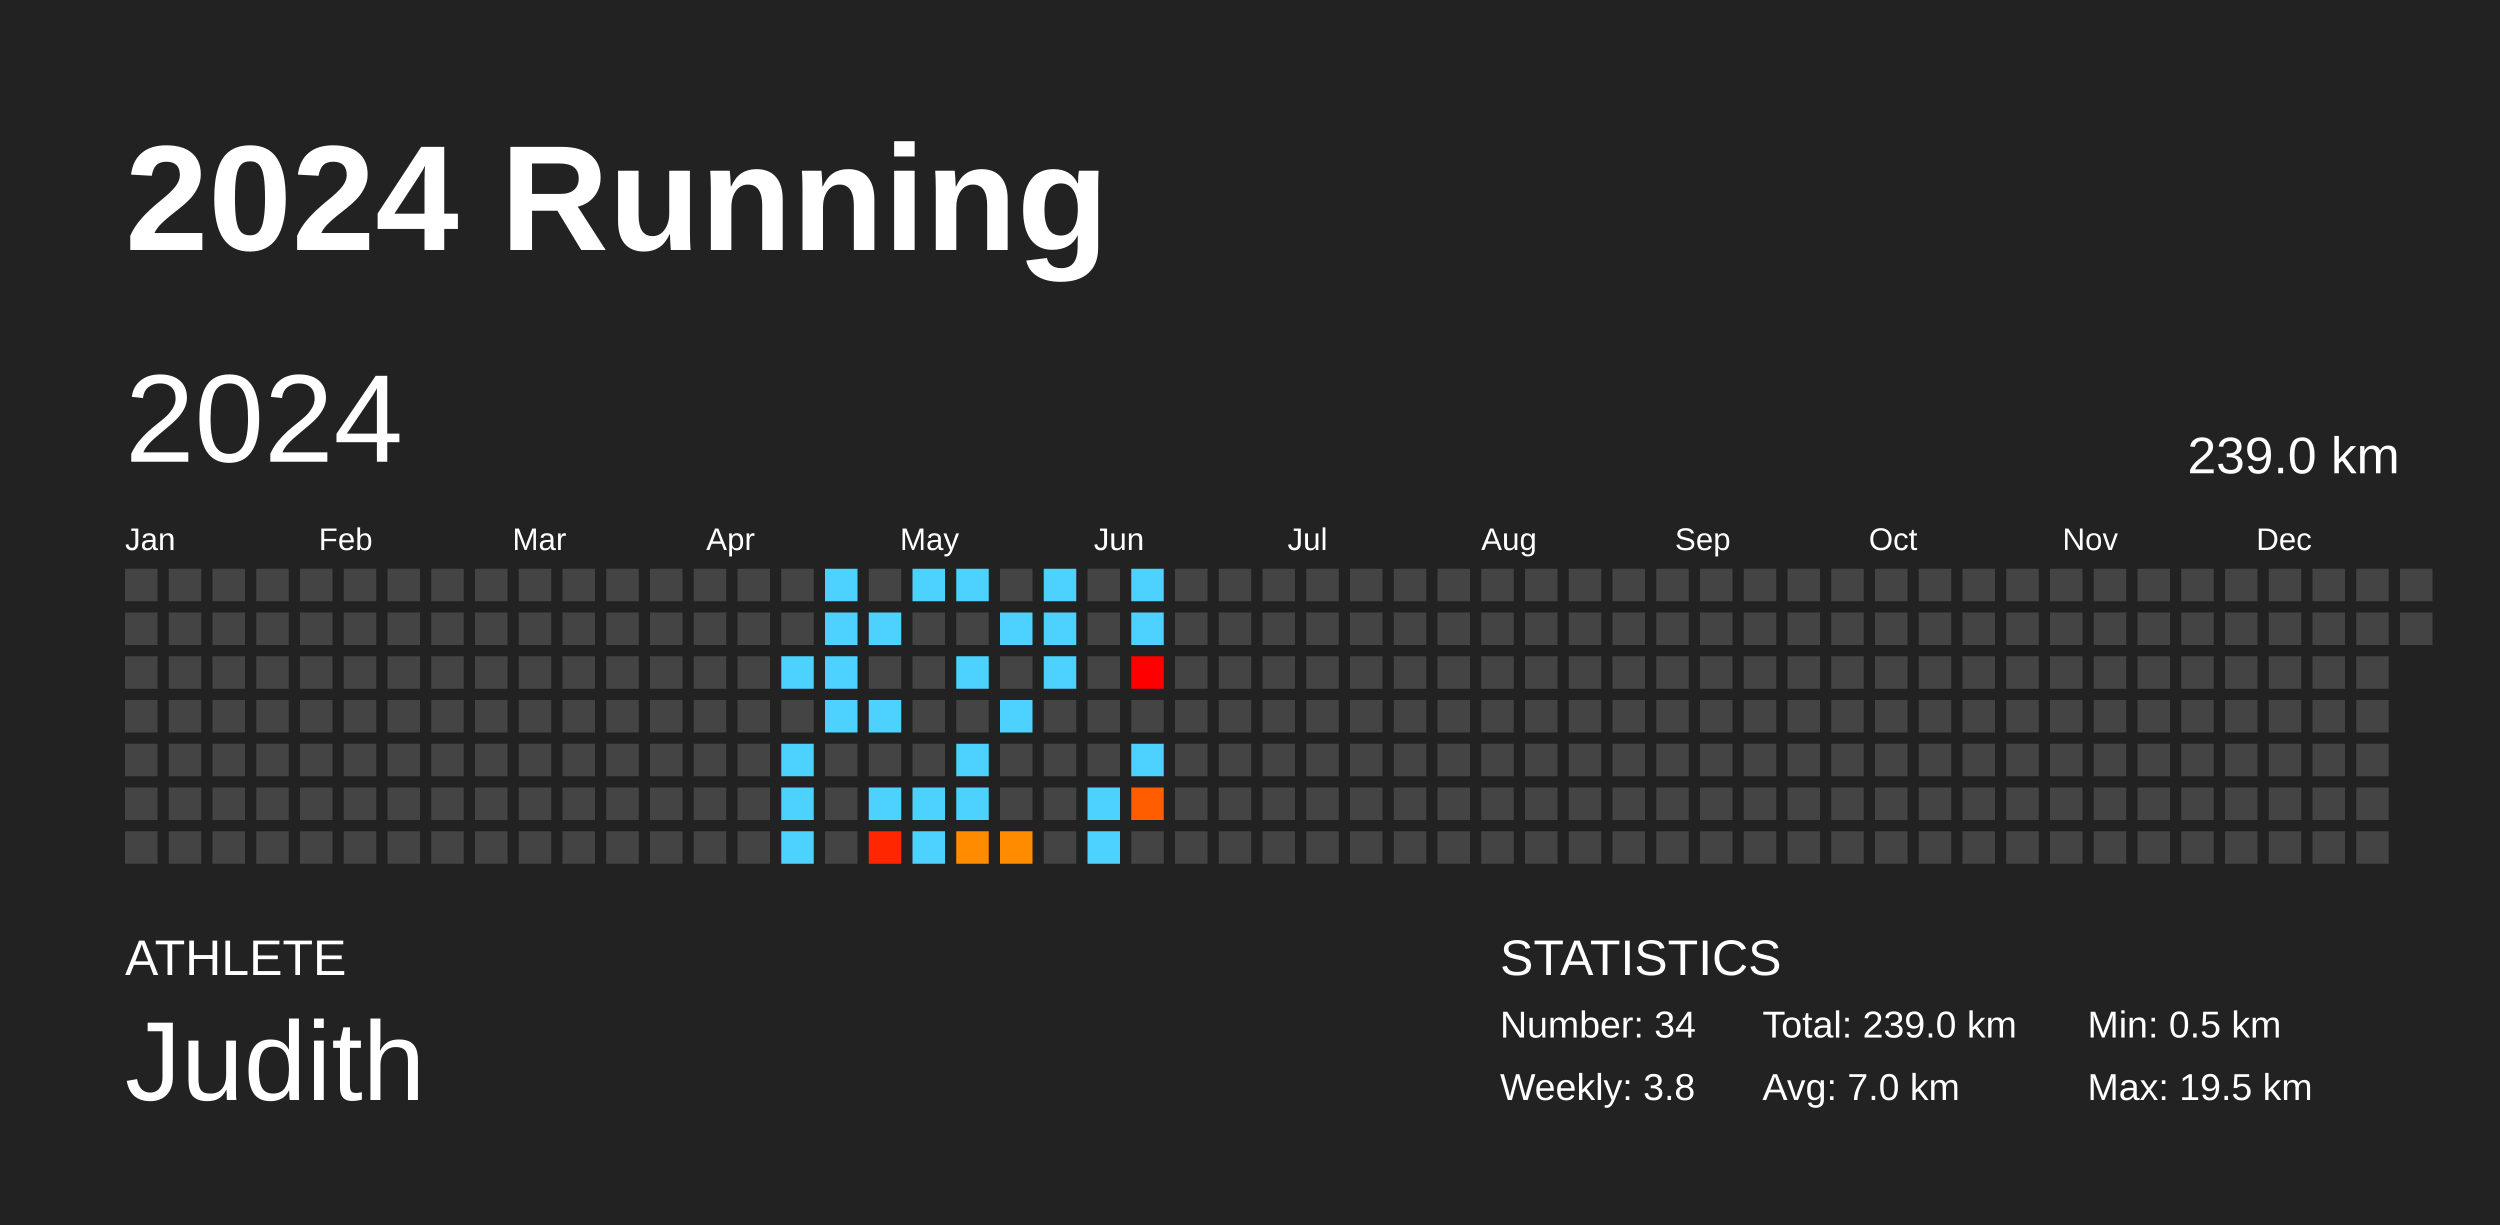
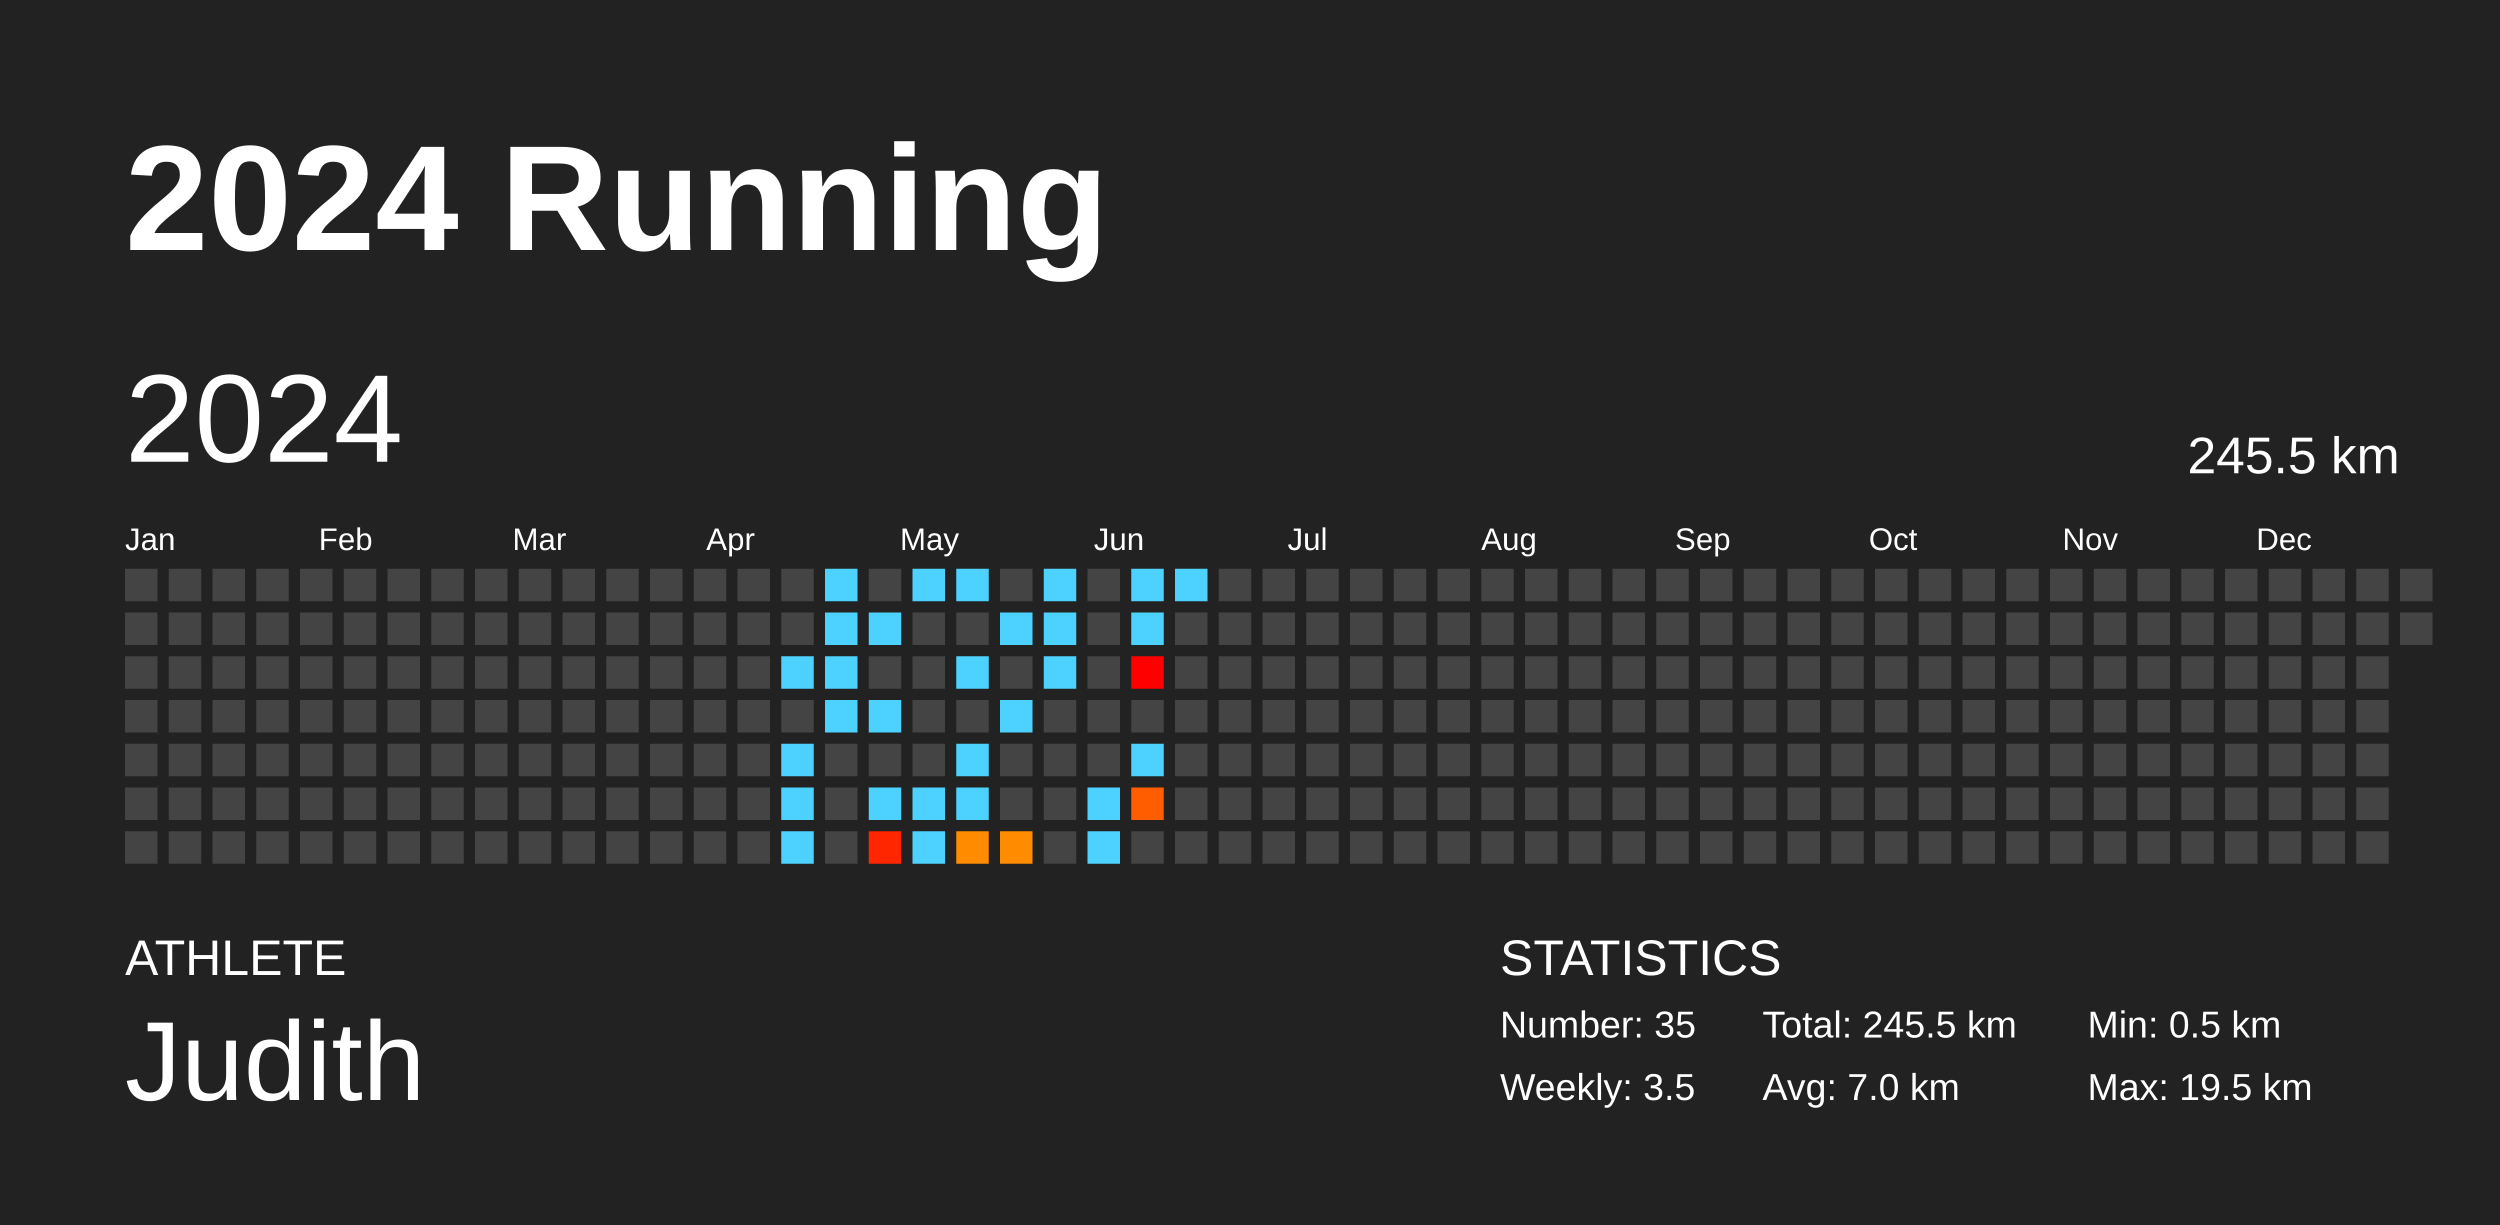
<svg xmlns="http://www.w3.org/2000/svg" baseProfile="full" height="98mm" version="1.1" viewBox="0,0,200,98" width="200mm">
  <defs />
  <rect fill="#222222" height="98" width="200" x="0" y="0" />
  <text fill="#FFFFFF" style="font-size:12px; font-family:Arial; font-weight:bold;" x="10" y="20">2024 Running</text>
  <text fill="#FFFFFF" style="font-size:4px; font-family:Arial" x="10" y="78">ATHLETE</text>
  <text fill="#FFFFFF" style="font-size:9px; font-family:Arial" x="10" y="88">Judith</text>
  <text fill="#FFFFFF" style="font-size:4px; font-family:Arial" x="120" y="78">STATISTICS</text>
-   <text fill="#FFFFFF" style="font-size:3px; font-family:Arial" x="120" y="83">Number: 34</text>
-   <text fill="#FFFFFF" style="font-size:3px; font-family:Arial" x="120" y="88">Weekly: 3.8</text>
-   <text fill="#FFFFFF" style="font-size:3px; font-family:Arial" x="141" y="83">Total: 239.0 km</text>
+   <text fill="#FFFFFF" style="font-size:3px; font-family:Arial" x="120" y="83">Number: 35</text>
+   <text fill="#FFFFFF" style="font-size:3px; font-family:Arial" x="120" y="88">Weekly: 3.5</text>
+   <text fill="#FFFFFF" style="font-size:3px; font-family:Arial" x="141" y="83">Total: 245.5 km</text>
  <text fill="#FFFFFF" style="font-size:3px; font-family:Arial" x="141" y="88">Avg: 7.0 km</text>
  <text fill="#FFFFFF" style="font-size:3px; font-family:Arial" x="167" y="83">Min: 0.5 km</text>
  <text fill="#FFFFFF" style="font-size:3px; font-family:Arial" x="167" y="88">Max: 19.5 km</text>
  <text dominant-baseline="hanging" fill="#FFFFFF" style="font-size:10.0px; font-family:Arial;" x="10" y="30">2024</text>
-   <text dominant-baseline="hanging" fill="#FFFFFF" style="font-size:4.125px; font-family:Arial;" x="175" y="35">239.0 km</text>
+   <text dominant-baseline="hanging" fill="#FFFFFF" style="font-size:4.125px; font-family:Arial;" x="175" y="35">245.5 km</text>
  <text fill="#FFFFFF" style="font-size:2.5px; font-family:Arial" x="10.0" y="44">Jan</text>
  <text fill="#FFFFFF" style="font-size:2.5px; font-family:Arial" x="25.5" y="44">Feb</text>
  <text fill="#FFFFFF" style="font-size:2.5px; font-family:Arial" x="41.0" y="44">Mar</text>
  <text fill="#FFFFFF" style="font-size:2.5px; font-family:Arial" x="56.5" y="44">Apr</text>
  <text fill="#FFFFFF" style="font-size:2.5px; font-family:Arial" x="72.0" y="44">May</text>
  <text fill="#FFFFFF" style="font-size:2.5px; font-family:Arial" x="87.5" y="44">Jun</text>
  <text fill="#FFFFFF" style="font-size:2.5px; font-family:Arial" x="103.0" y="44">Jul</text>
  <text fill="#FFFFFF" style="font-size:2.5px; font-family:Arial" x="118.5" y="44">Aug</text>
  <text fill="#FFFFFF" style="font-size:2.5px; font-family:Arial" x="134.0" y="44">Sep</text>
  <text fill="#FFFFFF" style="font-size:2.5px; font-family:Arial" x="149.5" y="44">Oct</text>
  <text fill="#FFFFFF" style="font-size:2.5px; font-family:Arial" x="165.0" y="44">Nov</text>
  <text fill="#FFFFFF" style="font-size:2.5px; font-family:Arial" x="180.5" y="44">Dec</text>
  <rect fill="#444444" height="2.6" width="2.6" x="10.0" y="45.5" />
  <rect fill="#444444" height="2.6" width="2.6" x="10.0" y="49.0" />
  <rect fill="#444444" height="2.6" width="2.6" x="10.0" y="52.5" />
  <rect fill="#444444" height="2.6" width="2.6" x="10.0" y="56.0" />
  <rect fill="#444444" height="2.6" width="2.6" x="10.0" y="59.5" />
  <rect fill="#444444" height="2.6" width="2.6" x="10.0" y="63.0" />
  <rect fill="#444444" height="2.6" width="2.6" x="10.0" y="66.5" />
  <rect fill="#444444" height="2.6" width="2.6" x="13.5" y="45.5" />
  <rect fill="#444444" height="2.6" width="2.6" x="13.5" y="49.0" />
  <rect fill="#444444" height="2.6" width="2.6" x="13.5" y="52.5" />
  <rect fill="#444444" height="2.6" width="2.6" x="13.5" y="56.0" />
  <rect fill="#444444" height="2.6" width="2.6" x="13.5" y="59.5" />
  <rect fill="#444444" height="2.6" width="2.6" x="13.5" y="63.0" />
  <rect fill="#444444" height="2.6" width="2.6" x="13.5" y="66.5" />
  <rect fill="#444444" height="2.6" width="2.6" x="17.0" y="45.5" />
  <rect fill="#444444" height="2.6" width="2.6" x="17.0" y="49.0" />
  <rect fill="#444444" height="2.6" width="2.6" x="17.0" y="52.5" />
  <rect fill="#444444" height="2.6" width="2.6" x="17.0" y="56.0" />
  <rect fill="#444444" height="2.6" width="2.6" x="17.0" y="59.5" />
  <rect fill="#444444" height="2.6" width="2.6" x="17.0" y="63.0" />
  <rect fill="#444444" height="2.6" width="2.6" x="17.0" y="66.5" />
  <rect fill="#444444" height="2.6" width="2.6" x="20.5" y="45.5" />
  <rect fill="#444444" height="2.6" width="2.6" x="20.5" y="49.0" />
  <rect fill="#444444" height="2.6" width="2.6" x="20.5" y="52.5" />
  <rect fill="#444444" height="2.6" width="2.6" x="20.5" y="56.0" />
  <rect fill="#444444" height="2.6" width="2.6" x="20.5" y="59.5" />
  <rect fill="#444444" height="2.6" width="2.6" x="20.5" y="63.0" />
  <rect fill="#444444" height="2.6" width="2.6" x="20.5" y="66.5" />
  <rect fill="#444444" height="2.6" width="2.6" x="24.0" y="45.5" />
  <rect fill="#444444" height="2.6" width="2.6" x="24.0" y="49.0" />
  <rect fill="#444444" height="2.6" width="2.6" x="24.0" y="52.5" />
  <rect fill="#444444" height="2.6" width="2.6" x="24.0" y="56.0" />
  <rect fill="#444444" height="2.6" width="2.6" x="24.0" y="59.5" />
  <rect fill="#444444" height="2.6" width="2.6" x="24.0" y="63.0" />
  <rect fill="#444444" height="2.6" width="2.6" x="24.0" y="66.5" />
  <rect fill="#444444" height="2.6" width="2.6" x="27.5" y="45.5" />
  <rect fill="#444444" height="2.6" width="2.6" x="27.5" y="49.0" />
  <rect fill="#444444" height="2.6" width="2.6" x="27.5" y="52.5" />
  <rect fill="#444444" height="2.6" width="2.6" x="27.5" y="56.0" />
  <rect fill="#444444" height="2.6" width="2.6" x="27.5" y="59.5" />
  <rect fill="#444444" height="2.6" width="2.6" x="27.5" y="63.0" />
  <rect fill="#444444" height="2.6" width="2.6" x="27.5" y="66.5" />
  <rect fill="#444444" height="2.6" width="2.6" x="31.0" y="45.5" />
  <rect fill="#444444" height="2.6" width="2.6" x="31.0" y="49.0" />
  <rect fill="#444444" height="2.6" width="2.6" x="31.0" y="52.5" />
  <rect fill="#444444" height="2.6" width="2.6" x="31.0" y="56.0" />
  <rect fill="#444444" height="2.6" width="2.6" x="31.0" y="59.5" />
  <rect fill="#444444" height="2.6" width="2.6" x="31.0" y="63.0" />
  <rect fill="#444444" height="2.6" width="2.6" x="31.0" y="66.5" />
  <rect fill="#444444" height="2.6" width="2.6" x="34.5" y="45.5" />
  <rect fill="#444444" height="2.6" width="2.6" x="34.5" y="49.0" />
  <rect fill="#444444" height="2.6" width="2.6" x="34.5" y="52.5" />
  <rect fill="#444444" height="2.6" width="2.6" x="34.5" y="56.0" />
  <rect fill="#444444" height="2.6" width="2.6" x="34.5" y="59.5" />
  <rect fill="#444444" height="2.6" width="2.6" x="34.5" y="63.0" />
  <rect fill="#444444" height="2.6" width="2.6" x="34.5" y="66.5" />
  <rect fill="#444444" height="2.6" width="2.6" x="38.0" y="45.5" />
  <rect fill="#444444" height="2.6" width="2.6" x="38.0" y="49.0" />
  <rect fill="#444444" height="2.6" width="2.6" x="38.0" y="52.5" />
  <rect fill="#444444" height="2.6" width="2.6" x="38.0" y="56.0" />
  <rect fill="#444444" height="2.6" width="2.6" x="38.0" y="59.5" />
  <rect fill="#444444" height="2.6" width="2.6" x="38.0" y="63.0" />
  <rect fill="#444444" height="2.6" width="2.6" x="38.0" y="66.5" />
  <rect fill="#444444" height="2.6" width="2.6" x="41.5" y="45.5" />
  <rect fill="#444444" height="2.6" width="2.6" x="41.5" y="49.0" />
  <rect fill="#444444" height="2.6" width="2.6" x="41.5" y="52.5" />
  <rect fill="#444444" height="2.6" width="2.6" x="41.5" y="56.0" />
  <rect fill="#444444" height="2.6" width="2.6" x="41.5" y="59.5" />
  <rect fill="#444444" height="2.6" width="2.6" x="41.5" y="63.0" />
  <rect fill="#444444" height="2.6" width="2.6" x="41.5" y="66.5" />
  <rect fill="#444444" height="2.6" width="2.6" x="45.0" y="45.5" />
  <rect fill="#444444" height="2.6" width="2.6" x="45.0" y="49.0" />
  <rect fill="#444444" height="2.6" width="2.6" x="45.0" y="52.5" />
  <rect fill="#444444" height="2.6" width="2.6" x="45.0" y="56.0" />
  <rect fill="#444444" height="2.6" width="2.6" x="45.0" y="59.5" />
  <rect fill="#444444" height="2.6" width="2.6" x="45.0" y="63.0" />
  <rect fill="#444444" height="2.6" width="2.6" x="45.0" y="66.5" />
  <rect fill="#444444" height="2.6" width="2.6" x="48.5" y="45.5" />
  <rect fill="#444444" height="2.6" width="2.6" x="48.5" y="49.0" />
  <rect fill="#444444" height="2.6" width="2.6" x="48.5" y="52.5" />
  <rect fill="#444444" height="2.6" width="2.6" x="48.5" y="56.0" />
  <rect fill="#444444" height="2.6" width="2.6" x="48.5" y="59.5" />
  <rect fill="#444444" height="2.6" width="2.6" x="48.5" y="63.0" />
  <rect fill="#444444" height="2.6" width="2.6" x="48.5" y="66.5" />
  <rect fill="#444444" height="2.6" width="2.6" x="52.0" y="45.5" />
  <rect fill="#444444" height="2.6" width="2.6" x="52.0" y="49.0" />
  <rect fill="#444444" height="2.6" width="2.6" x="52.0" y="52.5" />
  <rect fill="#444444" height="2.6" width="2.6" x="52.0" y="56.0" />
  <rect fill="#444444" height="2.6" width="2.6" x="52.0" y="59.5" />
  <rect fill="#444444" height="2.6" width="2.6" x="52.0" y="63.0" />
  <rect fill="#444444" height="2.6" width="2.6" x="52.0" y="66.5" />
  <rect fill="#444444" height="2.6" width="2.6" x="55.5" y="45.5" />
  <rect fill="#444444" height="2.6" width="2.6" x="55.5" y="49.0" />
  <rect fill="#444444" height="2.6" width="2.6" x="55.5" y="52.5" />
  <rect fill="#444444" height="2.6" width="2.6" x="55.5" y="56.0" />
  <rect fill="#444444" height="2.6" width="2.6" x="55.5" y="59.5" />
  <rect fill="#444444" height="2.6" width="2.6" x="55.5" y="63.0" />
  <rect fill="#444444" height="2.6" width="2.6" x="55.5" y="66.5" />
  <rect fill="#444444" height="2.6" width="2.6" x="59.0" y="45.5" />
  <rect fill="#444444" height="2.6" width="2.6" x="59.0" y="49.0" />
  <rect fill="#444444" height="2.6" width="2.6" x="59.0" y="52.5" />
  <rect fill="#444444" height="2.6" width="2.6" x="59.0" y="56.0" />
  <rect fill="#444444" height="2.6" width="2.6" x="59.0" y="59.5" />
  <rect fill="#444444" height="2.6" width="2.6" x="59.0" y="63.0" />
  <rect fill="#444444" height="2.6" width="2.6" x="59.0" y="66.5" />
  <rect fill="#444444" height="2.6" width="2.6" x="62.5" y="45.5" />
  <rect fill="#444444" height="2.6" width="2.6" x="62.5" y="49.0" />
  <rect fill="#4dd2ff" height="2.6" width="2.6" x="62.5" y="52.5" />
  <rect fill="#444444" height="2.6" width="2.6" x="62.5" y="56.0" />
  <rect fill="#4dd2ff" height="2.6" width="2.6" x="62.5" y="59.5" />
  <rect fill="#4dd2ff" height="2.6" width="2.6" x="62.5" y="63.0" />
  <rect fill="#4dd2ff" height="2.6" width="2.6" x="62.5" y="66.5" />
  <rect fill="#4dd2ff" height="2.6" width="2.6" x="66.0" y="45.5" />
  <rect fill="#4dd2ff" height="2.6" width="2.6" x="66.0" y="49.0" />
  <rect fill="#4dd2ff" height="2.6" width="2.6" x="66.0" y="52.5" />
  <rect fill="#4dd2ff" height="2.6" width="2.6" x="66.0" y="56.0" />
  <rect fill="#444444" height="2.6" width="2.6" x="66.0" y="59.5" />
  <rect fill="#444444" height="2.6" width="2.6" x="66.0" y="63.0" />
  <rect fill="#444444" height="2.6" width="2.6" x="66.0" y="66.5" />
  <rect fill="#444444" height="2.6" width="2.6" x="69.5" y="45.5" />
  <rect fill="#4dd2ff" height="2.6" width="2.6" x="69.5" y="49.0" />
  <rect fill="#444444" height="2.6" width="2.6" x="69.5" y="52.5" />
  <rect fill="#4dd2ff" height="2.6" width="2.6" x="69.5" y="56.0" />
  <rect fill="#444444" height="2.6" width="2.6" x="69.5" y="59.5" />
  <rect fill="#4dd2ff" height="2.6" width="2.6" x="69.5" y="63.0" />
  <rect fill="#ff2600" height="2.6" width="2.6" x="69.5" y="66.5" />
  <rect fill="#4dd2ff" height="2.6" width="2.6" x="73.0" y="45.5" />
  <rect fill="#444444" height="2.6" width="2.6" x="73.0" y="49.0" />
  <rect fill="#444444" height="2.6" width="2.6" x="73.0" y="52.5" />
  <rect fill="#444444" height="2.6" width="2.6" x="73.0" y="56.0" />
  <rect fill="#444444" height="2.6" width="2.6" x="73.0" y="59.5" />
  <rect fill="#4dd2ff" height="2.6" width="2.6" x="73.0" y="63.0" />
  <rect fill="#4dd2ff" height="2.6" width="2.6" x="73.0" y="66.5" />
  <rect fill="#4dd2ff" height="2.6" width="2.6" x="76.5" y="45.5" />
  <rect fill="#444444" height="2.6" width="2.6" x="76.5" y="49.0" />
  <rect fill="#4dd2ff" height="2.6" width="2.6" x="76.5" y="52.5" />
  <rect fill="#444444" height="2.6" width="2.6" x="76.5" y="56.0" />
  <rect fill="#4dd2ff" height="2.6" width="2.6" x="76.5" y="59.5" />
  <rect fill="#4dd2ff" height="2.6" width="2.6" x="76.5" y="63.0" />
  <rect fill="#ff8c00" height="2.6" width="2.6" x="76.5" y="66.5" />
  <rect fill="#444444" height="2.6" width="2.6" x="80.0" y="45.5" />
  <rect fill="#4dd2ff" height="2.6" width="2.6" x="80.0" y="49.0" />
  <rect fill="#444444" height="2.6" width="2.6" x="80.0" y="52.5" />
  <rect fill="#4dd2ff" height="2.6" width="2.6" x="80.0" y="56.0" />
  <rect fill="#444444" height="2.6" width="2.6" x="80.0" y="59.5" />
  <rect fill="#444444" height="2.6" width="2.6" x="80.0" y="63.0" />
  <rect fill="#ff8c00" height="2.6" width="2.6" x="80.0" y="66.5" />
  <rect fill="#4dd2ff" height="2.6" width="2.6" x="83.5" y="45.5" />
  <rect fill="#4dd2ff" height="2.6" width="2.6" x="83.5" y="49.0" />
  <rect fill="#4dd2ff" height="2.6" width="2.6" x="83.5" y="52.5" />
  <rect fill="#444444" height="2.6" width="2.6" x="83.5" y="56.0" />
  <rect fill="#444444" height="2.6" width="2.6" x="83.5" y="59.5" />
  <rect fill="#444444" height="2.6" width="2.6" x="83.5" y="63.0" />
  <rect fill="#444444" height="2.6" width="2.6" x="83.5" y="66.5" />
  <rect fill="#444444" height="2.6" width="2.6" x="87.0" y="45.5" />
  <rect fill="#444444" height="2.6" width="2.6" x="87.0" y="49.0" />
  <rect fill="#444444" height="2.6" width="2.6" x="87.0" y="52.5" />
  <rect fill="#444444" height="2.6" width="2.6" x="87.0" y="56.0" />
  <rect fill="#444444" height="2.6" width="2.6" x="87.0" y="59.5" />
  <rect fill="#4dd2ff" height="2.6" width="2.6" x="87.0" y="63.0" />
  <rect fill="#4dd2ff" height="2.6" width="2.6" x="87.0" y="66.5" />
  <rect fill="#4dd2ff" height="2.6" width="2.6" x="90.5" y="45.5" />
  <rect fill="#4dd2ff" height="2.6" width="2.6" x="90.5" y="49.0" />
  <rect fill="#ff0000" height="2.6" width="2.6" x="90.5" y="52.5" />
  <rect fill="#444444" height="2.6" width="2.6" x="90.5" y="56.0" />
  <rect fill="#4dd2ff" height="2.6" width="2.6" x="90.5" y="59.5" />
  <rect fill="#ff5d00" height="2.6" width="2.6" x="90.5" y="63.0" />
  <rect fill="#444444" height="2.6" width="2.6" x="90.5" y="66.5" />
-   <rect fill="#444444" height="2.6" width="2.6" x="94.0" y="45.5" />
+   <rect fill="#4dd2ff" height="2.6" width="2.6" x="94.0" y="45.5" />
  <rect fill="#444444" height="2.6" width="2.6" x="94.0" y="49.0" />
  <rect fill="#444444" height="2.6" width="2.6" x="94.0" y="52.5" />
  <rect fill="#444444" height="2.6" width="2.6" x="94.0" y="56.0" />
  <rect fill="#444444" height="2.6" width="2.6" x="94.0" y="59.5" />
  <rect fill="#444444" height="2.6" width="2.6" x="94.0" y="63.0" />
  <rect fill="#444444" height="2.6" width="2.6" x="94.0" y="66.5" />
  <rect fill="#444444" height="2.6" width="2.6" x="97.5" y="45.5" />
  <rect fill="#444444" height="2.6" width="2.6" x="97.5" y="49.0" />
  <rect fill="#444444" height="2.6" width="2.6" x="97.5" y="52.5" />
  <rect fill="#444444" height="2.6" width="2.6" x="97.5" y="56.0" />
  <rect fill="#444444" height="2.6" width="2.6" x="97.5" y="59.5" />
  <rect fill="#444444" height="2.6" width="2.6" x="97.5" y="63.0" />
  <rect fill="#444444" height="2.6" width="2.6" x="97.5" y="66.5" />
  <rect fill="#444444" height="2.6" width="2.6" x="101.0" y="45.5" />
  <rect fill="#444444" height="2.6" width="2.6" x="101.0" y="49.0" />
  <rect fill="#444444" height="2.6" width="2.6" x="101.0" y="52.5" />
  <rect fill="#444444" height="2.6" width="2.6" x="101.0" y="56.0" />
  <rect fill="#444444" height="2.6" width="2.6" x="101.0" y="59.5" />
  <rect fill="#444444" height="2.6" width="2.6" x="101.0" y="63.0" />
  <rect fill="#444444" height="2.6" width="2.6" x="101.0" y="66.5" />
  <rect fill="#444444" height="2.6" width="2.6" x="104.5" y="45.5" />
  <rect fill="#444444" height="2.6" width="2.6" x="104.5" y="49.0" />
  <rect fill="#444444" height="2.6" width="2.6" x="104.5" y="52.5" />
  <rect fill="#444444" height="2.6" width="2.6" x="104.5" y="56.0" />
  <rect fill="#444444" height="2.6" width="2.6" x="104.5" y="59.5" />
  <rect fill="#444444" height="2.6" width="2.6" x="104.5" y="63.0" />
  <rect fill="#444444" height="2.6" width="2.6" x="104.5" y="66.5" />
  <rect fill="#444444" height="2.6" width="2.6" x="108.0" y="45.5" />
  <rect fill="#444444" height="2.6" width="2.6" x="108.0" y="49.0" />
  <rect fill="#444444" height="2.6" width="2.6" x="108.0" y="52.5" />
  <rect fill="#444444" height="2.6" width="2.6" x="108.0" y="56.0" />
  <rect fill="#444444" height="2.6" width="2.6" x="108.0" y="59.5" />
  <rect fill="#444444" height="2.6" width="2.6" x="108.0" y="63.0" />
  <rect fill="#444444" height="2.6" width="2.6" x="108.0" y="66.5" />
  <rect fill="#444444" height="2.6" width="2.6" x="111.5" y="45.5" />
  <rect fill="#444444" height="2.6" width="2.6" x="111.5" y="49.0" />
  <rect fill="#444444" height="2.6" width="2.6" x="111.5" y="52.5" />
  <rect fill="#444444" height="2.6" width="2.6" x="111.5" y="56.0" />
  <rect fill="#444444" height="2.6" width="2.6" x="111.5" y="59.5" />
  <rect fill="#444444" height="2.6" width="2.6" x="111.5" y="63.0" />
  <rect fill="#444444" height="2.6" width="2.6" x="111.5" y="66.5" />
  <rect fill="#444444" height="2.6" width="2.6" x="115.0" y="45.5" />
  <rect fill="#444444" height="2.6" width="2.6" x="115.0" y="49.0" />
  <rect fill="#444444" height="2.6" width="2.6" x="115.0" y="52.5" />
  <rect fill="#444444" height="2.6" width="2.6" x="115.0" y="56.0" />
  <rect fill="#444444" height="2.6" width="2.6" x="115.0" y="59.5" />
  <rect fill="#444444" height="2.6" width="2.6" x="115.0" y="63.0" />
  <rect fill="#444444" height="2.6" width="2.6" x="115.0" y="66.5" />
  <rect fill="#444444" height="2.6" width="2.6" x="118.5" y="45.5" />
  <rect fill="#444444" height="2.6" width="2.6" x="118.5" y="49.0" />
  <rect fill="#444444" height="2.6" width="2.6" x="118.5" y="52.5" />
  <rect fill="#444444" height="2.6" width="2.6" x="118.5" y="56.0" />
  <rect fill="#444444" height="2.6" width="2.6" x="118.5" y="59.5" />
  <rect fill="#444444" height="2.6" width="2.6" x="118.5" y="63.0" />
  <rect fill="#444444" height="2.6" width="2.6" x="118.5" y="66.5" />
  <rect fill="#444444" height="2.6" width="2.6" x="122.0" y="45.5" />
  <rect fill="#444444" height="2.6" width="2.6" x="122.0" y="49.0" />
  <rect fill="#444444" height="2.6" width="2.6" x="122.0" y="52.5" />
  <rect fill="#444444" height="2.6" width="2.6" x="122.0" y="56.0" />
  <rect fill="#444444" height="2.6" width="2.6" x="122.0" y="59.5" />
  <rect fill="#444444" height="2.6" width="2.6" x="122.0" y="63.0" />
  <rect fill="#444444" height="2.6" width="2.6" x="122.0" y="66.5" />
  <rect fill="#444444" height="2.6" width="2.6" x="125.5" y="45.5" />
  <rect fill="#444444" height="2.6" width="2.6" x="125.5" y="49.0" />
  <rect fill="#444444" height="2.6" width="2.6" x="125.5" y="52.5" />
  <rect fill="#444444" height="2.6" width="2.6" x="125.5" y="56.0" />
  <rect fill="#444444" height="2.6" width="2.6" x="125.5" y="59.5" />
  <rect fill="#444444" height="2.6" width="2.6" x="125.5" y="63.0" />
  <rect fill="#444444" height="2.6" width="2.6" x="125.5" y="66.5" />
  <rect fill="#444444" height="2.6" width="2.6" x="129.0" y="45.5" />
  <rect fill="#444444" height="2.6" width="2.6" x="129.0" y="49.0" />
  <rect fill="#444444" height="2.6" width="2.6" x="129.0" y="52.5" />
  <rect fill="#444444" height="2.6" width="2.6" x="129.0" y="56.0" />
  <rect fill="#444444" height="2.6" width="2.6" x="129.0" y="59.5" />
  <rect fill="#444444" height="2.6" width="2.6" x="129.0" y="63.0" />
  <rect fill="#444444" height="2.6" width="2.6" x="129.0" y="66.5" />
  <rect fill="#444444" height="2.6" width="2.6" x="132.5" y="45.5" />
  <rect fill="#444444" height="2.6" width="2.6" x="132.5" y="49.0" />
  <rect fill="#444444" height="2.6" width="2.6" x="132.5" y="52.5" />
  <rect fill="#444444" height="2.6" width="2.6" x="132.5" y="56.0" />
  <rect fill="#444444" height="2.6" width="2.6" x="132.5" y="59.5" />
  <rect fill="#444444" height="2.6" width="2.6" x="132.5" y="63.0" />
  <rect fill="#444444" height="2.6" width="2.6" x="132.5" y="66.5" />
  <rect fill="#444444" height="2.6" width="2.6" x="136.0" y="45.5" />
  <rect fill="#444444" height="2.6" width="2.6" x="136.0" y="49.0" />
  <rect fill="#444444" height="2.6" width="2.6" x="136.0" y="52.5" />
  <rect fill="#444444" height="2.6" width="2.6" x="136.0" y="56.0" />
  <rect fill="#444444" height="2.6" width="2.6" x="136.0" y="59.5" />
  <rect fill="#444444" height="2.6" width="2.6" x="136.0" y="63.0" />
  <rect fill="#444444" height="2.6" width="2.6" x="136.0" y="66.5" />
  <rect fill="#444444" height="2.6" width="2.6" x="139.5" y="45.5" />
  <rect fill="#444444" height="2.6" width="2.6" x="139.5" y="49.0" />
  <rect fill="#444444" height="2.6" width="2.6" x="139.5" y="52.5" />
  <rect fill="#444444" height="2.6" width="2.6" x="139.5" y="56.0" />
  <rect fill="#444444" height="2.6" width="2.6" x="139.5" y="59.5" />
  <rect fill="#444444" height="2.6" width="2.6" x="139.5" y="63.0" />
  <rect fill="#444444" height="2.6" width="2.6" x="139.5" y="66.5" />
  <rect fill="#444444" height="2.6" width="2.6" x="143.0" y="45.5" />
  <rect fill="#444444" height="2.6" width="2.6" x="143.0" y="49.0" />
  <rect fill="#444444" height="2.6" width="2.6" x="143.0" y="52.5" />
  <rect fill="#444444" height="2.6" width="2.6" x="143.0" y="56.0" />
  <rect fill="#444444" height="2.6" width="2.6" x="143.0" y="59.5" />
  <rect fill="#444444" height="2.6" width="2.6" x="143.0" y="63.0" />
  <rect fill="#444444" height="2.6" width="2.6" x="143.0" y="66.5" />
  <rect fill="#444444" height="2.6" width="2.6" x="146.5" y="45.5" />
  <rect fill="#444444" height="2.6" width="2.6" x="146.5" y="49.0" />
  <rect fill="#444444" height="2.6" width="2.6" x="146.5" y="52.5" />
  <rect fill="#444444" height="2.6" width="2.6" x="146.5" y="56.0" />
  <rect fill="#444444" height="2.6" width="2.6" x="146.5" y="59.5" />
  <rect fill="#444444" height="2.6" width="2.6" x="146.5" y="63.0" />
  <rect fill="#444444" height="2.6" width="2.6" x="146.5" y="66.5" />
  <rect fill="#444444" height="2.6" width="2.6" x="150.0" y="45.5" />
  <rect fill="#444444" height="2.6" width="2.6" x="150.0" y="49.0" />
  <rect fill="#444444" height="2.6" width="2.6" x="150.0" y="52.5" />
  <rect fill="#444444" height="2.6" width="2.6" x="150.0" y="56.0" />
  <rect fill="#444444" height="2.6" width="2.6" x="150.0" y="59.5" />
  <rect fill="#444444" height="2.6" width="2.6" x="150.0" y="63.0" />
  <rect fill="#444444" height="2.6" width="2.6" x="150.0" y="66.5" />
  <rect fill="#444444" height="2.6" width="2.6" x="153.5" y="45.5" />
  <rect fill="#444444" height="2.6" width="2.6" x="153.5" y="49.0" />
  <rect fill="#444444" height="2.6" width="2.6" x="153.5" y="52.5" />
  <rect fill="#444444" height="2.6" width="2.6" x="153.5" y="56.0" />
  <rect fill="#444444" height="2.6" width="2.6" x="153.5" y="59.5" />
  <rect fill="#444444" height="2.6" width="2.6" x="153.5" y="63.0" />
  <rect fill="#444444" height="2.6" width="2.6" x="153.5" y="66.5" />
  <rect fill="#444444" height="2.6" width="2.6" x="157.0" y="45.5" />
  <rect fill="#444444" height="2.6" width="2.6" x="157.0" y="49.0" />
  <rect fill="#444444" height="2.6" width="2.6" x="157.0" y="52.5" />
  <rect fill="#444444" height="2.6" width="2.6" x="157.0" y="56.0" />
  <rect fill="#444444" height="2.6" width="2.6" x="157.0" y="59.5" />
  <rect fill="#444444" height="2.6" width="2.6" x="157.0" y="63.0" />
  <rect fill="#444444" height="2.6" width="2.6" x="157.0" y="66.5" />
  <rect fill="#444444" height="2.6" width="2.6" x="160.5" y="45.5" />
  <rect fill="#444444" height="2.6" width="2.6" x="160.5" y="49.0" />
  <rect fill="#444444" height="2.6" width="2.6" x="160.5" y="52.5" />
  <rect fill="#444444" height="2.6" width="2.6" x="160.5" y="56.0" />
  <rect fill="#444444" height="2.6" width="2.6" x="160.5" y="59.5" />
  <rect fill="#444444" height="2.6" width="2.6" x="160.5" y="63.0" />
  <rect fill="#444444" height="2.6" width="2.6" x="160.5" y="66.5" />
  <rect fill="#444444" height="2.6" width="2.6" x="164.0" y="45.5" />
  <rect fill="#444444" height="2.6" width="2.6" x="164.0" y="49.0" />
  <rect fill="#444444" height="2.6" width="2.6" x="164.0" y="52.5" />
  <rect fill="#444444" height="2.6" width="2.6" x="164.0" y="56.0" />
  <rect fill="#444444" height="2.6" width="2.6" x="164.0" y="59.5" />
  <rect fill="#444444" height="2.6" width="2.6" x="164.0" y="63.0" />
  <rect fill="#444444" height="2.6" width="2.6" x="164.0" y="66.5" />
  <rect fill="#444444" height="2.6" width="2.6" x="167.5" y="45.5" />
  <rect fill="#444444" height="2.6" width="2.6" x="167.5" y="49.0" />
  <rect fill="#444444" height="2.6" width="2.6" x="167.5" y="52.5" />
  <rect fill="#444444" height="2.6" width="2.6" x="167.5" y="56.0" />
  <rect fill="#444444" height="2.6" width="2.6" x="167.5" y="59.5" />
  <rect fill="#444444" height="2.6" width="2.6" x="167.5" y="63.0" />
  <rect fill="#444444" height="2.6" width="2.6" x="167.5" y="66.5" />
  <rect fill="#444444" height="2.6" width="2.6" x="171.0" y="45.5" />
  <rect fill="#444444" height="2.6" width="2.6" x="171.0" y="49.0" />
  <rect fill="#444444" height="2.6" width="2.6" x="171.0" y="52.5" />
  <rect fill="#444444" height="2.6" width="2.6" x="171.0" y="56.0" />
  <rect fill="#444444" height="2.6" width="2.6" x="171.0" y="59.5" />
  <rect fill="#444444" height="2.6" width="2.6" x="171.0" y="63.0" />
  <rect fill="#444444" height="2.6" width="2.6" x="171.0" y="66.5" />
  <rect fill="#444444" height="2.6" width="2.6" x="174.5" y="45.5" />
  <rect fill="#444444" height="2.6" width="2.6" x="174.5" y="49.0" />
  <rect fill="#444444" height="2.6" width="2.6" x="174.5" y="52.5" />
  <rect fill="#444444" height="2.6" width="2.6" x="174.5" y="56.0" />
  <rect fill="#444444" height="2.6" width="2.6" x="174.5" y="59.5" />
  <rect fill="#444444" height="2.6" width="2.6" x="174.5" y="63.0" />
  <rect fill="#444444" height="2.6" width="2.6" x="174.5" y="66.5" />
  <rect fill="#444444" height="2.6" width="2.6" x="178.0" y="45.5" />
  <rect fill="#444444" height="2.6" width="2.6" x="178.0" y="49.0" />
  <rect fill="#444444" height="2.6" width="2.6" x="178.0" y="52.5" />
  <rect fill="#444444" height="2.6" width="2.6" x="178.0" y="56.0" />
  <rect fill="#444444" height="2.6" width="2.6" x="178.0" y="59.5" />
  <rect fill="#444444" height="2.6" width="2.6" x="178.0" y="63.0" />
  <rect fill="#444444" height="2.6" width="2.6" x="178.0" y="66.5" />
  <rect fill="#444444" height="2.6" width="2.6" x="181.5" y="45.5" />
  <rect fill="#444444" height="2.6" width="2.6" x="181.5" y="49.0" />
  <rect fill="#444444" height="2.6" width="2.6" x="181.5" y="52.5" />
  <rect fill="#444444" height="2.6" width="2.6" x="181.5" y="56.0" />
  <rect fill="#444444" height="2.6" width="2.6" x="181.5" y="59.5" />
  <rect fill="#444444" height="2.6" width="2.6" x="181.5" y="63.0" />
  <rect fill="#444444" height="2.6" width="2.6" x="181.5" y="66.5" />
  <rect fill="#444444" height="2.6" width="2.6" x="185.0" y="45.5" />
  <rect fill="#444444" height="2.6" width="2.6" x="185.0" y="49.0" />
  <rect fill="#444444" height="2.6" width="2.6" x="185.0" y="52.5" />
  <rect fill="#444444" height="2.6" width="2.6" x="185.0" y="56.0" />
  <rect fill="#444444" height="2.6" width="2.6" x="185.0" y="59.5" />
  <rect fill="#444444" height="2.6" width="2.6" x="185.0" y="63.0" />
  <rect fill="#444444" height="2.6" width="2.6" x="185.0" y="66.5" />
  <rect fill="#444444" height="2.6" width="2.6" x="188.5" y="45.5" />
  <rect fill="#444444" height="2.6" width="2.6" x="188.5" y="49.0" />
  <rect fill="#444444" height="2.6" width="2.6" x="188.5" y="52.5" />
  <rect fill="#444444" height="2.6" width="2.6" x="188.5" y="56.0" />
  <rect fill="#444444" height="2.6" width="2.6" x="188.5" y="59.5" />
  <rect fill="#444444" height="2.6" width="2.6" x="188.5" y="63.0" />
  <rect fill="#444444" height="2.6" width="2.6" x="188.5" y="66.5" />
  <rect fill="#444444" height="2.6" width="2.6" x="192.0" y="45.5" />
  <rect fill="#444444" height="2.6" width="2.6" x="192.0" y="49.0" />
</svg>
